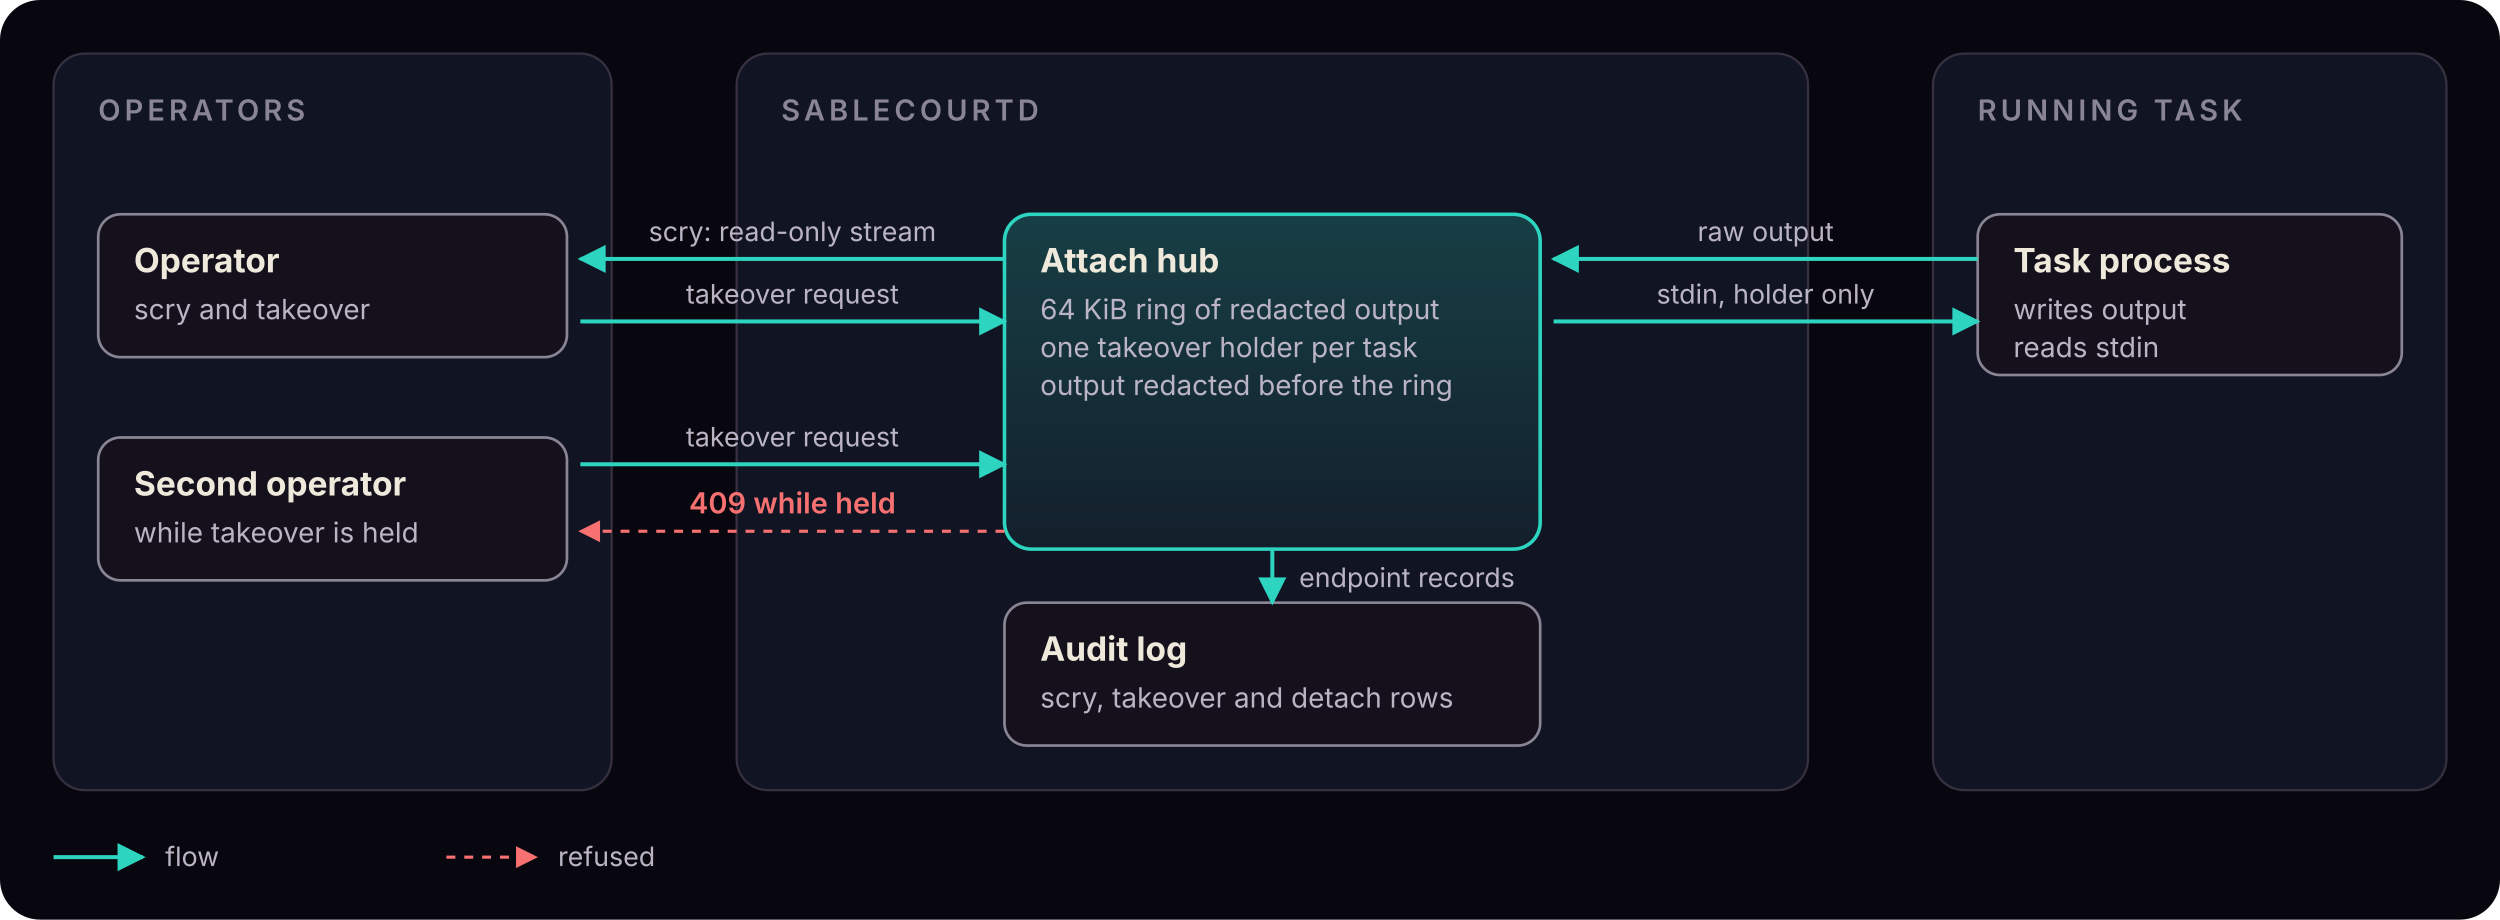
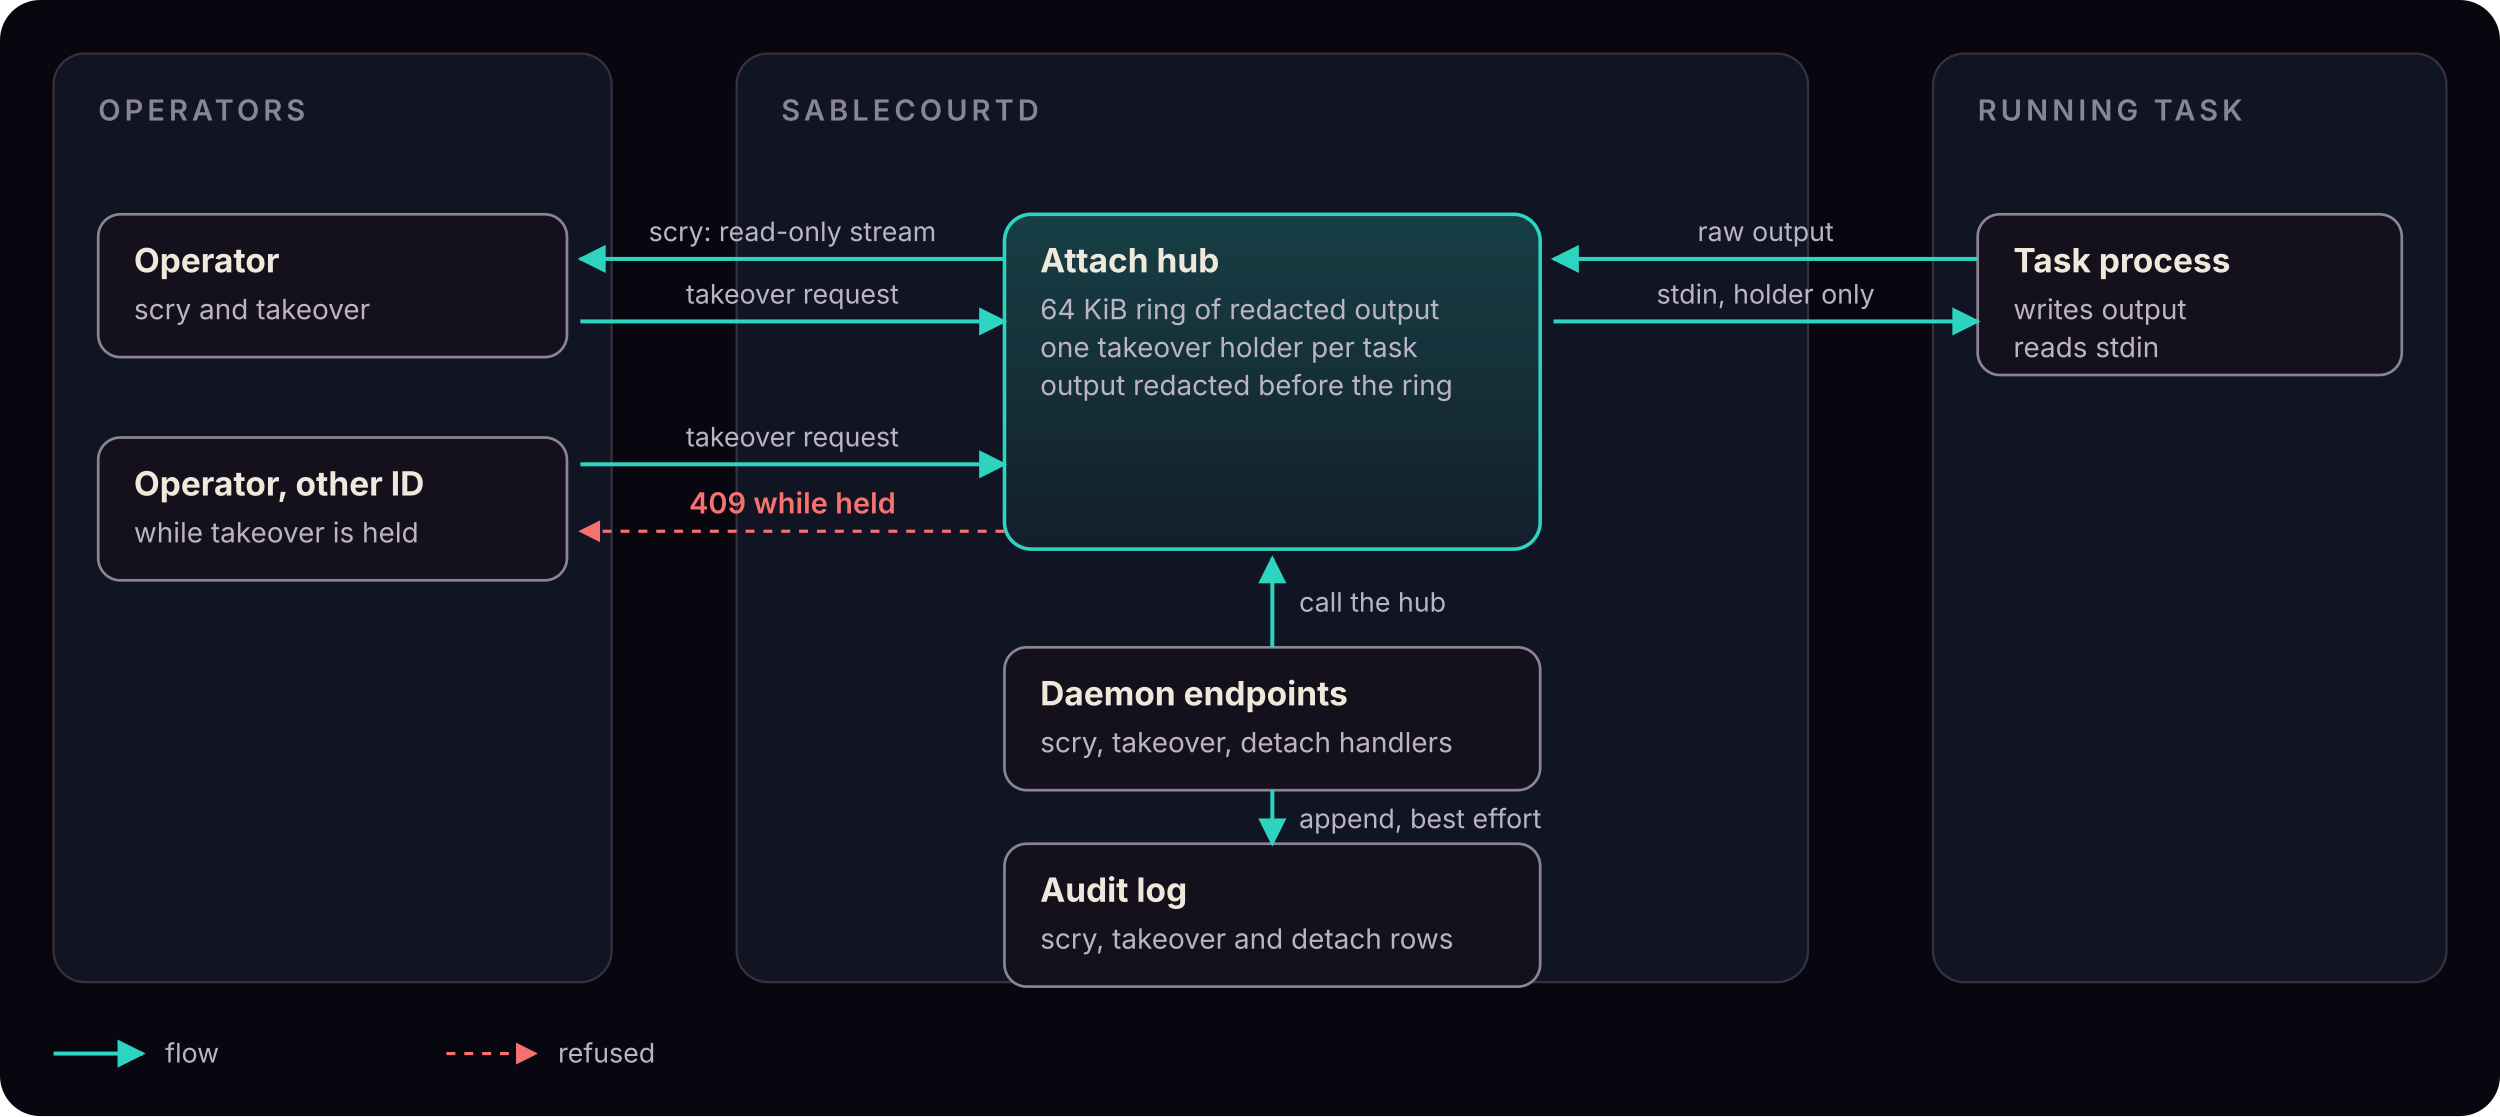
- <svg xmlns="http://www.w3.org/2000/svg" viewBox="0 0 1120 412" role="img" aria-labelledby="t d" data-diagram="components" font-family="system-ui, -apple-system, BlinkMacSystemFont, 'Segoe UI', sans-serif">
+ <svg xmlns="http://www.w3.org/2000/svg" viewBox="0 0 1120 500" role="img" aria-labelledby="t d" data-diagram="components" font-family="system-ui, -apple-system, BlinkMacSystemFont, 'Segoe UI', sans-serif">
  <defs>
    <marker id="a" viewBox="0 0 10 10" refX="9" refY="5" markerWidth="7" markerHeight="7" orient="auto-start-reverse">
      <path d="M0 0 10 5 0 10z" fill="#2dd4bf" />
    </marker>
    <marker id="m" viewBox="0 0 10 10" refX="9" refY="5" markerWidth="7" markerHeight="7" orient="auto-start-reverse">
      <path d="M0 0 10 5 0 10z" fill="#8a8594" />
    </marker>
    <marker id="x" viewBox="0 0 10 10" refX="9" refY="5" markerWidth="7" markerHeight="7" orient="auto-start-reverse">
      <path d="M0 0 10 5 0 10z" fill="#f87171" />
    </marker>
    <linearGradient id="glow" x1="0" y1="0" x2="0" y2="1">
      <stop offset="0" stop-color="#2dd4bf" stop-opacity=".22" />
      <stop offset="1" stop-color="#2dd4bf" stop-opacity=".06" />
    </linearGradient>
    <style>
      .lane{fill:#111422;stroke:#373040}
      .lanet{fill:#8a8594;font-size:13px;font-weight:600;letter-spacing:.14em}
      .box{fill:#14111c;stroke:#8a8594;stroke-width:1.2}
      .key{fill:url(#glow);stroke:#2dd4bf;stroke-width:1.6}
      .ext{fill:#14111c;stroke:#7fd6b4;stroke-width:1.2}
      .plan{fill:#14111c;stroke:#8a8594;stroke-width:1.2;stroke-dasharray:5 4}
      .wait{fill:#14111c;stroke:#f0b86a;stroke-width:1.2}
      .bad{fill:#14111c;stroke:#f87171;stroke-width:1.2}
      .frame{fill:none;stroke:#bbb4c5;stroke-dasharray:5 5;stroke-width:1.2}
      .h{fill:#efe9dc;font-size:15px;font-weight:650}
      .s{fill:#bbb4c5;font-size:12.5px}
      .cap{fill:#8a8594;font-size:12.5px}
      .pn{fill:#8a8594;font-size:12px;font-weight:600;letter-spacing:.06em}
      .n{fill:#2dd4bf;font-size:12px;font-weight:700;letter-spacing:.08em}
      .idt{fill:#bbb4c5;font-size:12px;font-weight:600;letter-spacing:.06em}
      .lbl{fill:#bbb4c5;font-size:12px}
      .no{fill:#f87171;font-size:13px;font-weight:600}
      .f{stroke:#2dd4bf;stroke-width:1.8;fill:none}
      .r{stroke:#8a8594;stroke-width:1.4;fill:none;stroke-dasharray:4 4}
      .deny{stroke:#f87171;stroke-width:1.4;fill:none;stroke-dasharray:4 4}
      .life{stroke:#373040;stroke-width:1.2;fill:none;stroke-dasharray:4 4}
    </style>
  </defs>
-   <rect width="1120" height="412" rx="18" fill="#08060e" />
-   <rect class="lane" x="24" y="24" width="250" height="330" rx="14" />
+   <rect width="1120" height="500" rx="18" fill="#08060e" />
+   <rect class="lane" x="24" y="24" width="250" height="416" rx="14" />
  <text class="lanet" x="44" y="54">OPERATORS</text>
  <rect class="box" x="44" y="96" width="210" height="64" rx="10" />
  <text class="h" x="60" y="122">Operator</text>
  <text class="s" x="60" y="143">scry and takeover</text>
  <rect class="box" x="44" y="196" width="210" height="64" rx="10" />
-   <text class="h" x="60" y="222">Second operator</text>
+   <text class="h" x="60" y="222">Operator, other ID</text>
  <text class="s" x="60" y="243">while takeover is held</text>
-   <rect class="lane" x="330" y="24" width="480" height="330" rx="14" />
+   <rect class="lane" x="330" y="24" width="480" height="416" rx="14" />
  <text class="lanet" x="350" y="54">SABLECOURTD</text>
  <rect class="key" x="450" y="96" width="240" height="150" rx="12" />
  <text class="h" x="466" y="122">Attach hub</text>
  <text class="s" x="466" y="143">64 KiB ring of redacted output</text>
  <text class="s" x="466" y="160">one takeover holder per task</text>
  <text class="s" x="466" y="177">output redacted before the ring</text>
-   <rect class="box" x="450" y="270" width="240" height="64" rx="10" />
-   <text class="h" x="466" y="296">Audit log</text>
-   <text class="s" x="466" y="317">scry, takeover and detach rows</text>
-   <rect class="lane" x="866" y="24" width="230" height="330" rx="14" />
+   <rect class="box" x="450" y="290" width="240" height="64" rx="10" />
+   <text class="h" x="466" y="316">Daemon endpoints</text>
+   <text class="s" x="466" y="337">scry, takeover, detach handlers</text>
+   <rect class="box" x="450" y="378" width="240" height="64" rx="10" />
+   <text class="h" x="466" y="404">Audit log</text>
+   <text class="s" x="466" y="425">scry, takeover and detach rows</text>
+   <rect class="lane" x="866" y="24" width="230" height="416" rx="14" />
  <text class="lanet" x="886" y="54">RUNNING TASK</text>
  <rect class="box" x="886" y="96" width="190" height="72" rx="10" />
  <text class="h" x="902" y="122">Task process</text>
  <text class="s" x="902" y="143">writes output</text>
  <text class="s" x="902" y="160">reads stdin</text>
  <path class="f" d="M450 116H260" marker-end="url(#a)" />
  <text class="lbl" x="355" y="108" text-anchor="middle">scry: read-only stream</text>
  <path class="f" d="M260 144H450" marker-end="url(#a)" />
  <text class="lbl" x="355" y="136" text-anchor="middle">takeover request</text>
  <path class="f" d="M260 208H450" marker-end="url(#a)" />
  <text class="lbl" x="355" y="200" text-anchor="middle">takeover request</text>
  <path class="deny" d="M450 238H260" marker-end="url(#x)" />
  <text class="no" x="355" y="230" text-anchor="middle">409 while held</text>
  <path class="f" d="M886 116H696" marker-end="url(#a)" />
  <text class="lbl" x="791" y="108" text-anchor="middle">raw output</text>
  <path class="f" d="M696 144H886" marker-end="url(#a)" />
  <text class="lbl" x="791" y="136" text-anchor="middle">stdin, holder only</text>
-   <path class="f" d="M570 246V270" marker-end="url(#a)" />
-   <text class="lbl" x="582" y="263" text-anchor="start">endpoint records</text>
-   <path class="f" d="M24 384H64" marker-end="url(#a)" />
-   <text class="lbl" x="74" y="388" text-anchor="start">flow</text>
-   <path class="deny" d="M200 384H240" marker-end="url(#x)" />
-   <text class="lbl" x="250" y="388" text-anchor="start">refused</text>
+   <path class="f" d="M570 290V250" marker-end="url(#a)" />
+   <text class="lbl" x="582" y="274" text-anchor="start">call the hub</text>
+   <path class="f" d="M570 354V378" marker-end="url(#a)" />
+   <text class="lbl" x="582" y="371" text-anchor="start">append, best effort</text>
+   <path class="f" d="M24 472H64" marker-end="url(#a)" />
+   <text class="lbl" x="74" y="476" text-anchor="start">flow</text>
+   <path class="deny" d="M200 472H240" marker-end="url(#x)" />
+   <text class="lbl" x="250" y="476" text-anchor="start">refused</text>
</svg>
